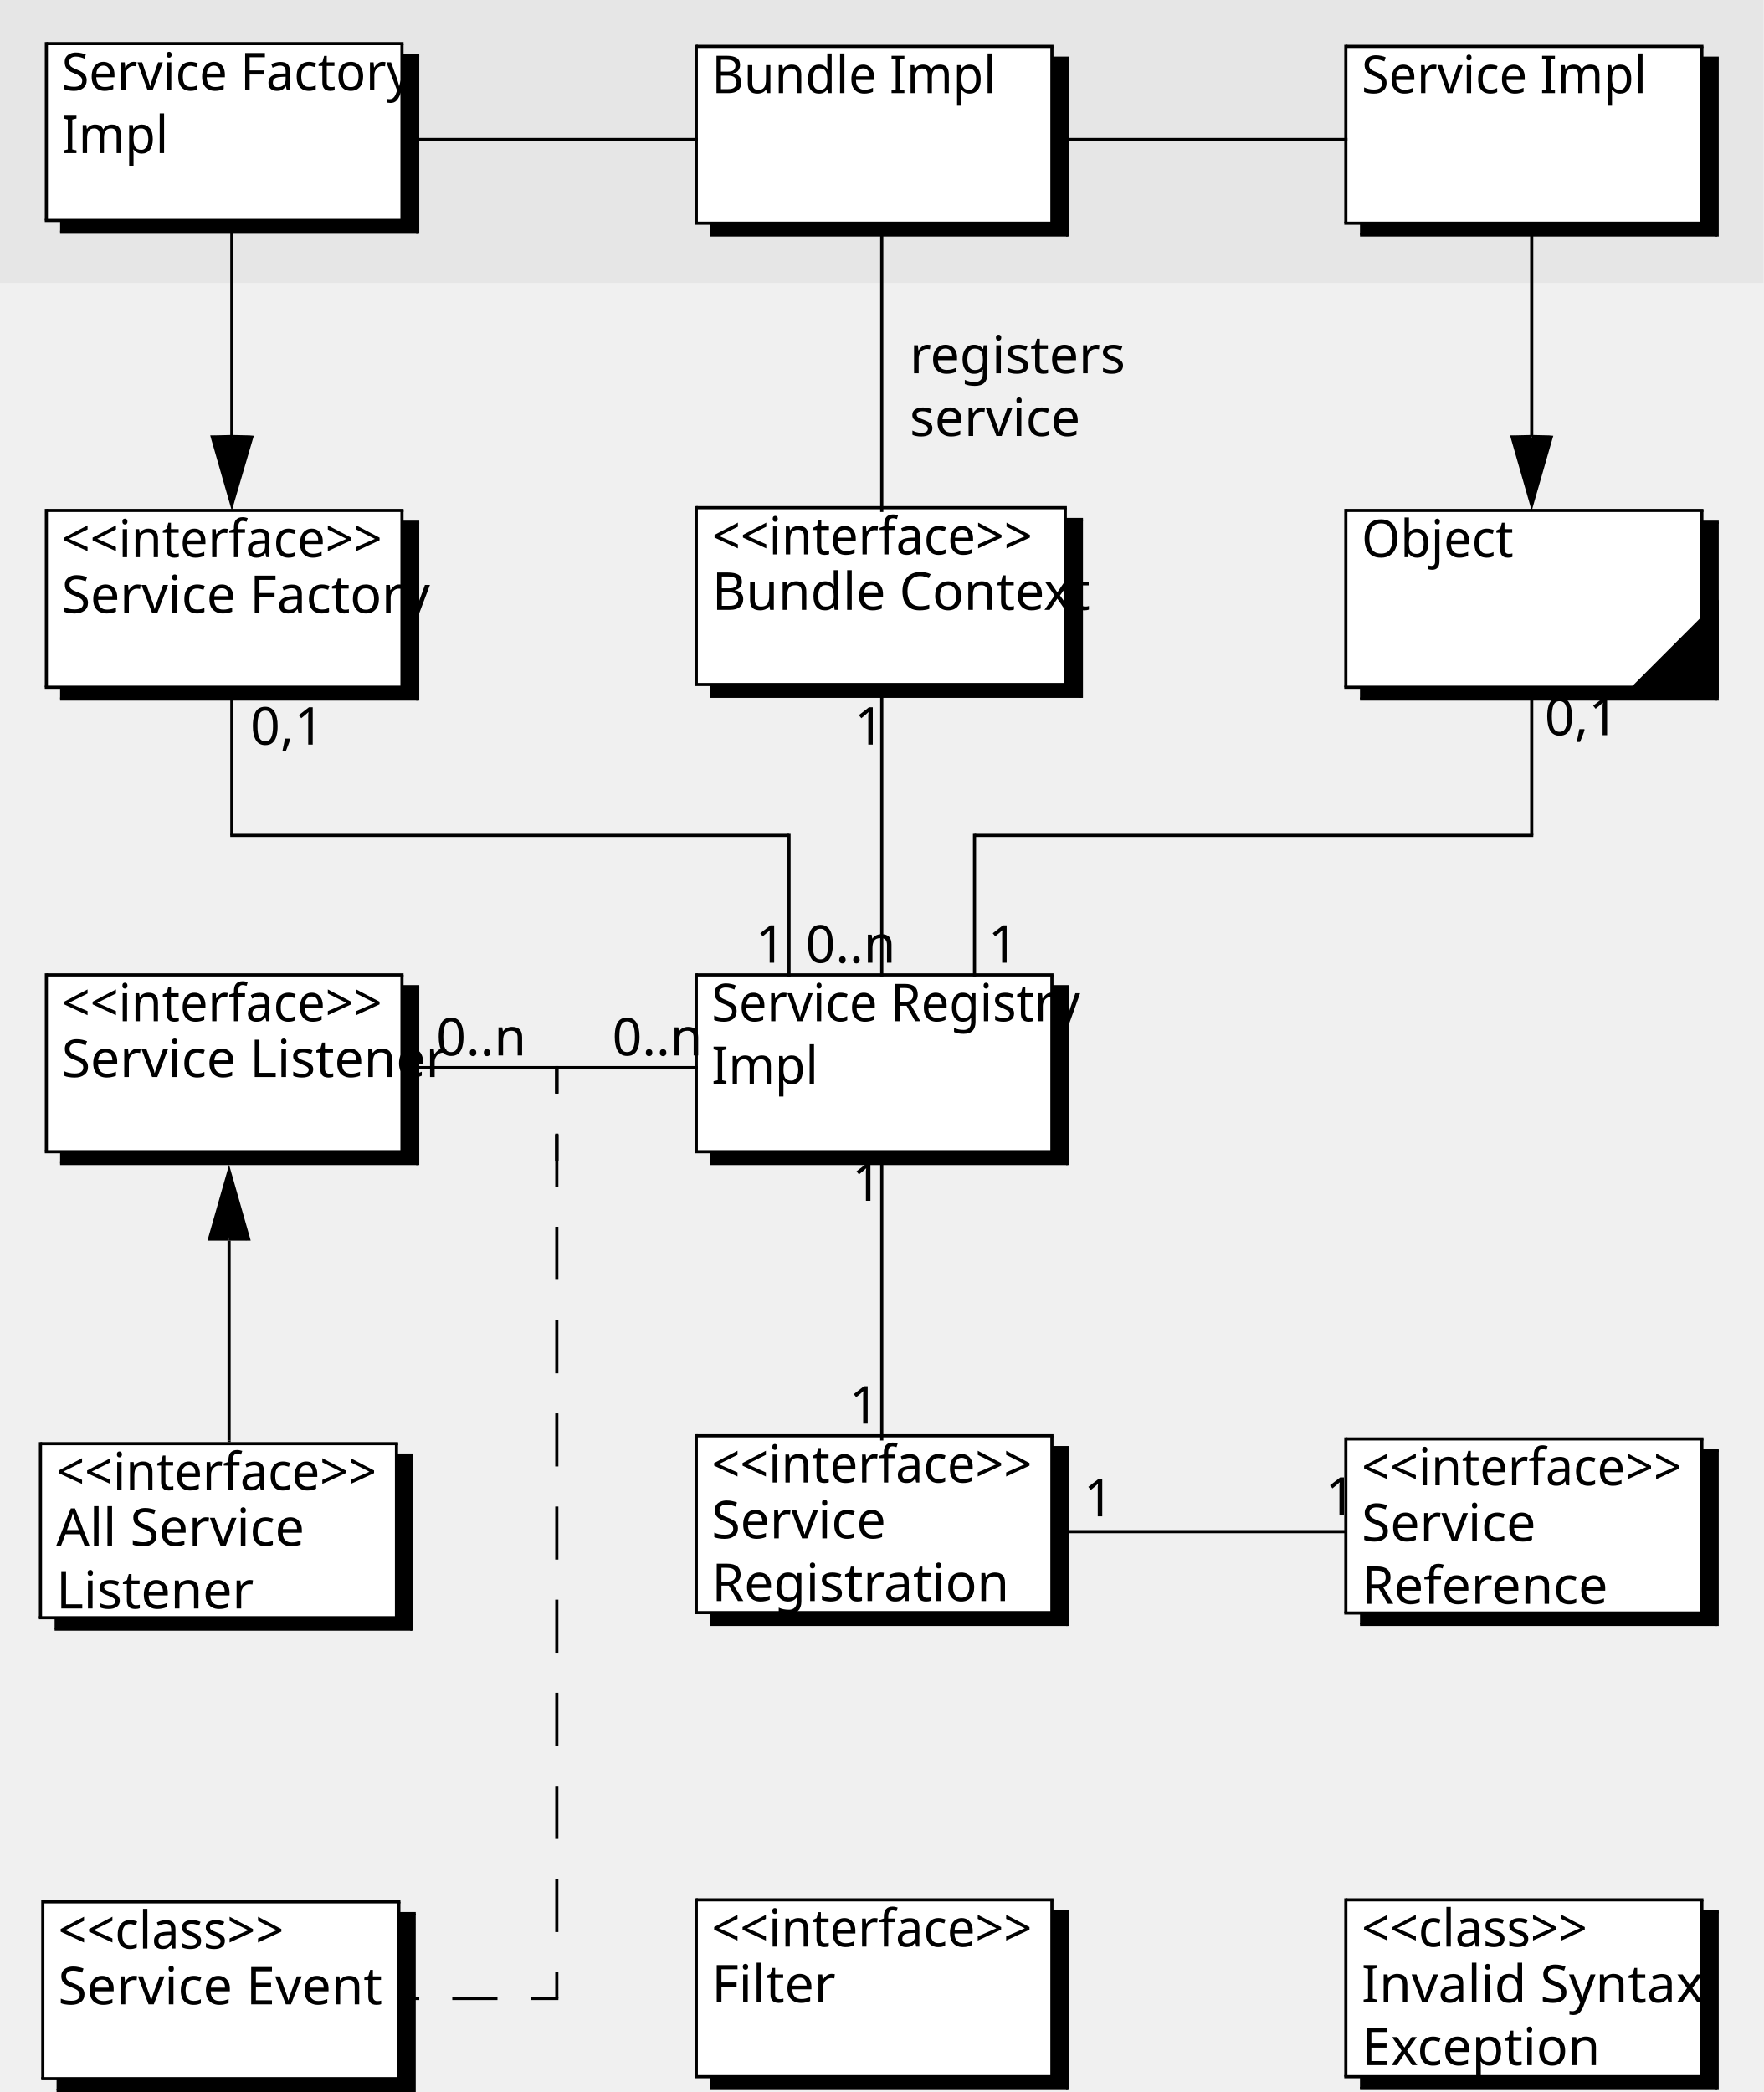
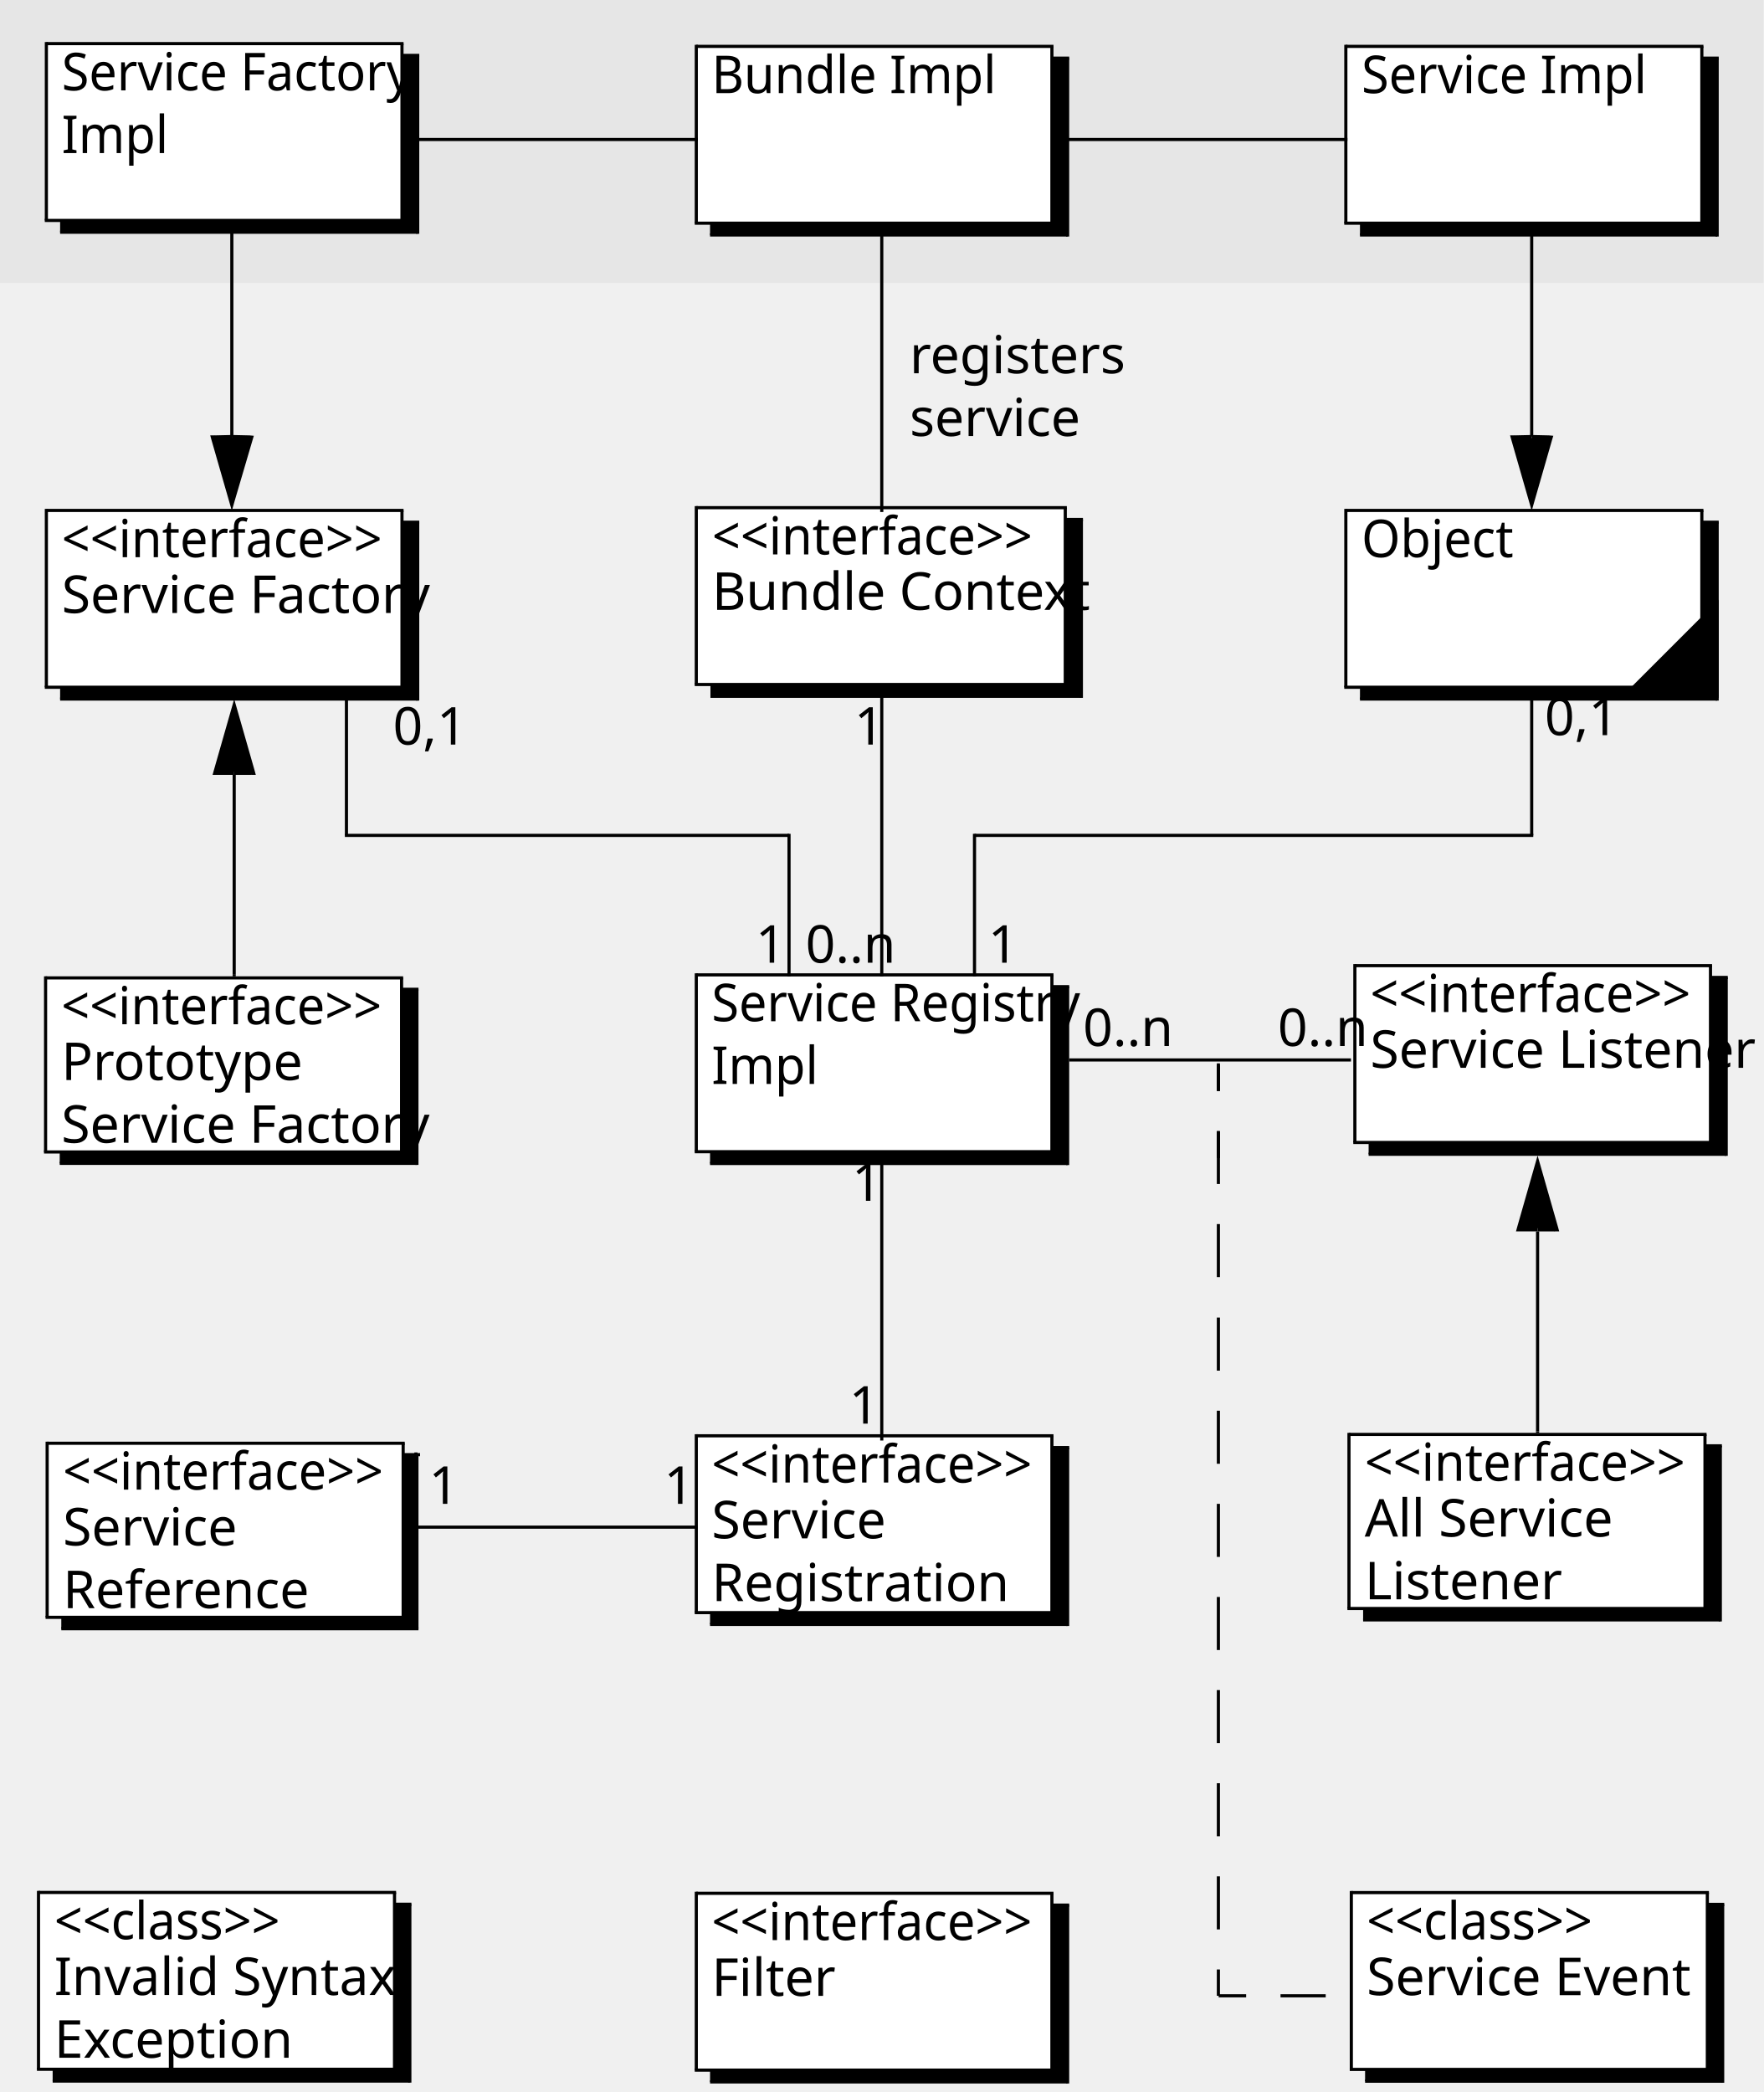
<svg xmlns="http://www.w3.org/2000/svg" version="1.1" id="Layer_1" x="0px" y="0px" width="269.279px" height="319.439px" viewBox="0 0 269.279 319.439" enable-background="new 0 0 269.279 319.439" xml:space="preserve">
  <rect x="0" y="0" fill="#E6E6E6" width="269.279" height="43.2" />
  <rect x="108.66" y="8.88" width="54.358" height="27" />
-   <rect x="108.66" y="8.64" width="54.6" height="0.479" />
+   <rect x="108.66" y="8.64" width="54.601" height="0.479" />
  <rect x="162.78" y="8.88" width="0.479" height="27.24" />
-   <rect x="108.42" y="35.64" width="54.6" height="0.479" />
-   <rect x="108.42" y="8.64" width="0.479" height="27.239" />
+   <rect x="108.42" y="35.64" width="54.601" height="0.479" />
+   <rect x="108.42" y="8.64" width="0.479" height="27.238" />
  <rect x="106.32" y="7.08" fill="#FFFFFF" width="54.301" height="27" />
  <rect x="106.32" y="6.84" width="54.54" height="0.48" />
  <rect x="160.38" y="7.08" width="0.479" height="27.24" />
  <rect x="106.08" y="33.84" width="54.54" height="0.48" />
  <rect x="106.08" y="6.84" width="0.479" height="27.24" />
-   <text transform="matrix(0.9504 0 0 1 108.6604 14.2195)" font-family="'ProductusOSGiBookc'" font-size="7.98">Bundle Impl</text>
+   <text transform="matrix(0.9504 0 0 1 108.6614 14.2195)" font-family="'ProductusOSGiBookc'" font-size="7.98">Bundle Impl</text>
  <rect x="207.9" y="8.88" width="54.301" height="27" />
  <rect x="207.9" y="8.64" width="54.54" height="0.479" />
  <rect x="261.96" y="8.88" width="0.479" height="27.24" />
  <rect x="207.66" y="35.64" width="54.54" height="0.479" />
-   <rect x="207.66" y="8.64" width="0.479" height="27.239" />
+   <rect x="207.66" y="8.64" width="0.479" height="27.238" />
  <rect x="205.5" y="7.08" fill="#FFFFFF" width="54.359" height="27" />
-   <rect x="205.5" y="6.84" width="54.6" height="0.48" />
+   <rect x="205.5" y="6.84" width="54.601" height="0.48" />
  <rect x="259.62" y="7.08" width="0.479" height="27.24" />
-   <rect x="205.26" y="33.84" width="54.601" height="0.48" />
+   <rect x="205.26" y="33.84" width="54.602" height="0.48" />
  <rect x="205.26" y="6.84" width="0.48" height="27.24" />
-   <text transform="matrix(0.9504 0 0 1 207.9006 14.2195)" font-family="'ProductusOSGiBookc'" font-size="7.98">Service Impl</text>
+   <text transform="matrix(0.9504 0 0 1 207.9011 14.2195)" font-family="'ProductusOSGiBookc'" font-size="7.98">Service Impl</text>
  <rect x="207.9" y="79.74" width="54.301" height="27" />
  <rect x="207.9" y="79.5" width="54.54" height="0.48" />
  <rect x="261.96" y="79.74" width="0.479" height="27.24" />
  <rect x="207.66" y="106.5" width="54.54" height="0.48" />
  <rect x="207.66" y="79.5" width="0.479" height="27.24" />
  <rect x="205.5" y="77.94" fill="#FFFFFF" width="54.359" height="27" />
-   <rect x="205.5" y="77.7" width="54.6" height="0.48" />
+   <rect x="205.5" y="77.7" width="54.601" height="0.48" />
  <rect x="259.62" y="77.94" width="0.479" height="27.24" />
-   <rect x="205.26" y="104.7" width="54.601" height="0.48" />
+   <rect x="205.26" y="104.7" width="54.602" height="0.48" />
  <rect x="205.26" y="77.7" width="0.48" height="27.24" />
-   <text transform="matrix(0.9504 0 0 1 207.9006 85.0798)" font-family="'ProductusOSGiBookc'" font-size="7.98">Object</text>
+   <text transform="matrix(0.9504 0 0 1 207.9011 85.0798)" font-family="'ProductusOSGiBookc'" font-size="7.98">Object</text>
  <polyline points="233.88,66.42 236.52,66.48 237.18,66.54 237,67.14 234.36,76.32 233.88,78 233.4,76.32 230.76,67.14 230.58,66.48   231.24,66.48 231.72,66.84 234.36,76.02 233.4,76.32 233.4,76.02 236.04,66.84 237,67.14 236.52,67.5 233.88,67.44 " />
  <polyline points="231.24,66.48 233.88,66.42 233.88,67.44 231.24,67.5 " />
  <polyline points="233.88,66.9 236.52,66.96 233.88,76.14 231.24,66.96 " />
-   <rect x="233.64" y="35.219" width="0.48" height="31.44" />
-   <rect x="108.72" y="79.32" width="56.4" height="27" />
+   <rect x="233.64" y="35.219" width="0.479" height="31.439" />
+   <rect x="108.72" y="79.32" width="56.399" height="27" />
  <rect x="108.72" y="79.08" width="56.641" height="0.479" />
  <rect x="164.88" y="79.32" width="0.479" height="27.24" />
  <rect x="108.48" y="106.08" width="56.641" height="0.479" />
  <rect x="108.48" y="79.08" width="0.479" height="27.24" />
  <rect x="106.32" y="77.52" fill="#FFFFFF" width="56.341" height="27" />
  <rect x="106.32" y="77.28" width="56.58" height="0.479" />
-   <rect x="162.42" y="77.52" width="0.479" height="27.239" />
+   <rect x="162.42" y="77.52" width="0.479" height="27.238" />
  <rect x="106.08" y="104.28" width="56.58" height="0.479" />
  <rect x="106.08" y="77.28" width="0.479" height="27.24" />
-   <text transform="matrix(0.9504 0 0 1 108.72 84.6599)" font-family="'ProductusOSGiBookc'" font-size="7.98">&lt;&lt;interface&gt;&gt;</text>
-   <text transform="matrix(1 0 0 1 108.72 93.1199)" font-family="'ProductusSemibold'" font-size="7.98">Bundle Context</text>
+   <text transform="matrix(0.9504 0 0 1 108.7209 84.6599)" font-family="'ProductusOSGiBookc'" font-size="7.98">&lt;&lt;interface&gt;&gt;</text>
+   <text transform="matrix(1 0 0 1 108.7205 93.1199)" font-family="'ProductusSemibold'" font-size="7.98">Bundle Context</text>
  <polyline points="262.2,92.16 248.04,106.32 262.2,106.32 " />
  <polyline points="262.38,92.34 248.22,106.5 248.04,106.56 247.44,106.56 262.02,91.98 " />
  <rect x="248.04" y="106.08" width="14.399" height="0.479" />
  <polyline points="261.96,106.32 261.96,92.16 262.02,91.98 262.44,91.56 262.44,106.32 " />
  <rect x="134.4" y="35.219" width="0.479" height="42.961" />
  <rect x="108.66" y="221.04" width="54.358" height="27" />
-   <rect x="108.66" y="220.8" width="54.6" height="0.48" />
+   <rect x="108.66" y="220.8" width="54.601" height="0.48" />
  <rect x="162.78" y="221.04" width="0.479" height="27.24" />
-   <rect x="108.42" y="247.8" width="54.6" height="0.48" />
+   <rect x="108.42" y="247.8" width="54.601" height="0.48" />
  <rect x="108.42" y="220.8" width="0.479" height="27.24" />
  <rect x="106.32" y="219.24" fill="#FFFFFF" width="54.301" height="27" />
  <rect x="106.32" y="219" width="54.54" height="0.48" />
  <rect x="160.38" y="219.24" width="0.479" height="27.24" />
  <rect x="106.08" y="246" width="54.54" height="0.48" />
  <rect x="106.08" y="219" width="0.479" height="27.24" />
-   <text transform="matrix(0.9504 0 0 1 108.6604 226.3796)" font-family="'ProductusOSGiBookc'" font-size="7.98">&lt;&lt;interface&gt;&gt;</text>
-   <text transform="matrix(1 0 0 1 108.6604 234.9001)" enable-background="new    ">
-     <tspan x="0" y="0" font-family="'ProductusSemibold'" font-size="7.98">Service</tspan>
-     <tspan x="0" y="9.576" font-family="'ProductusSemibold'" font-size="7.98">Registration</tspan>
-   </text>
-   <rect x="9.42" y="150.66" width="54.359" height="27" />
-   <rect x="9.42" y="150.42" width="54.6" height="0.48" />
-   <rect x="63.54" y="150.66" width="0.479" height="27.24" />
-   <rect x="9.18" y="177.42" width="54.6" height="0.48" />
-   <rect x="9.18" y="150.42" width="0.48" height="27.24" />
-   <rect x="7.08" y="148.86" fill="#FFFFFF" width="54.3" height="27" />
-   <rect x="7.08" y="148.62" width="54.54" height="0.48" />
-   <rect x="61.14" y="148.86" width="0.48" height="27.24" />
-   <rect x="6.84" y="175.62" width="54.54" height="0.48" />
-   <rect x="6.84" y="148.62" width="0.479" height="27.24" />
-   <text transform="matrix(0.9504 0 0 1 9.4202 155.9392)" font-family="'ProductusOSGiBookc'" font-size="7.98">&lt;&lt;interface&gt;&gt;</text>
-   <text transform="matrix(1 0 0 1 9.4202 164.4597)" font-family="'ProductusSemibold'" font-size="7.98">Service Listener</text>
-   <rect x="8.88" y="292.2" width="54.36" height="27" />
-   <rect x="8.88" y="291.96" width="54.6" height="0.479" />
-   <rect x="63" y="292.2" width="0.479" height="27.239" />
-   <rect x="8.64" y="318.96" width="54.601" height="0.479" />
-   <rect x="8.64" y="291.96" width="0.48" height="27.24" />
-   <rect x="6.54" y="290.399" fill="#FFFFFF" width="54.359" height="27" />
-   <rect x="6.54" y="290.16" width="54.6" height="0.479" />
-   <rect x="60.66" y="290.399" width="0.479" height="27.24" />
-   <rect x="6.3" y="317.16" width="54.6" height="0.479" />
-   <rect x="6.3" y="290.16" width="0.479" height="27.239" />
-   <text transform="matrix(0.9504 0 0 1 8.8801 297.5398)" font-family="'ProductusOSGiBookc'" font-size="7.98">&lt;&lt;class&gt;&gt;</text>
-   <text transform="matrix(1 0 0 1 8.8801 306.0593)" font-family="'ProductusSemibold'" font-size="7.98">Service Event</text>
-   <rect x="207.9" y="291.899" width="54.301" height="27" />
-   <rect x="207.9" y="291.66" width="54.54" height="0.479" />
-   <rect x="261.96" y="291.899" width="0.479" height="27.24" />
-   <rect x="207.66" y="318.66" width="54.54" height="0.479" />
-   <rect x="207.66" y="291.66" width="0.479" height="27.239" />
-   <rect x="205.5" y="290.1" fill="#FFFFFF" width="54.359" height="27" />
-   <rect x="205.5" y="289.859" width="54.6" height="0.479" />
-   <rect x="259.62" y="290.1" width="0.479" height="27.239" />
-   <rect x="205.26" y="316.859" width="54.601" height="0.479" />
-   <rect x="205.26" y="289.859" width="0.48" height="27.24" />
-   <text transform="matrix(0.9504 0 0 1 207.9006 297.24)" font-family="'ProductusOSGiBookc'" font-size="7.98">&lt;&lt;class&gt;&gt;</text>
-   <text transform="matrix(1 0 0 1 207.9006 305.7595)" enable-background="new    ">
-     <tspan x="0" y="0" font-family="'ProductusSemibold'" font-size="7.98">Invalid Syntax</tspan>
-     <tspan x="0" y="9.576" font-family="'ProductusSemibold'" font-size="7.98">Exception</tspan>
-   </text>
+   <text transform="matrix(0.9504 0 0 1 108.6614 226.3796)" font-family="'ProductusOSGiBookc'" font-size="7.98">&lt;&lt;interface&gt;&gt;</text>
+   <text transform="matrix(1 0 0 1 108.6609 234.9001)" font-family="'ProductusSemibold'" font-size="7.98">Service</text>
+   <text transform="matrix(1 0 0 1 108.6609 244.4763)" font-family="'ProductusSemibold'" font-size="7.98">Registration</text>
+   <rect x="209.219" y="149.25" width="54.359" height="27" />
+   <rect x="209.219" y="149.01" width="54.601" height="0.48" />
+   <rect x="263.34" y="149.25" width="0.479" height="27.24" />
+   <rect x="208.98" y="176.01" width="54.6" height="0.48" />
+   <rect x="208.98" y="149.01" width="0.479" height="27.24" />
+   <rect x="206.88" y="147.45" fill="#FFFFFF" width="54.3" height="27" />
+   <rect x="206.88" y="147.21" width="54.54" height="0.48" />
+   <rect x="260.94" y="147.45" width="0.479" height="27.24" />
+   <rect x="206.639" y="174.21" width="54.54" height="0.48" />
+   <rect x="206.639" y="147.21" width="0.479" height="27.24" />
+   <text transform="matrix(0.9504 0 0 1 209.2214 154.5291)" font-family="'ProductusOSGiBookc'" font-size="7.98">&lt;&lt;interface&gt;&gt;</text>
+   <text transform="matrix(1 0 0 1 209.2205 163.0496)" font-family="'ProductusSemibold'" font-size="7.98">Service Listener</text>
+   <rect x="208.679" y="290.79" width="54.36" height="27" />
+   <rect x="208.679" y="290.55" width="54.601" height="0.479" />
+   <rect x="262.8" y="290.79" width="0.479" height="27.239" />
+   <rect x="208.44" y="317.55" width="54.601" height="0.479" />
+   <rect x="208.44" y="290.55" width="0.479" height="27.24" />
+   <rect x="206.34" y="288.989" fill="#FFFFFF" width="54.359" height="27" />
+   <rect x="206.34" y="288.75" width="54.601" height="0.479" />
+   <rect x="260.46" y="288.989" width="0.479" height="27.24" />
+   <rect x="206.099" y="315.75" width="54.601" height="0.479" />
+   <rect x="206.099" y="288.75" width="0.479" height="27.239" />
+   <text transform="matrix(0.9504 0 0 1 208.6804 296.1296)" font-family="'ProductusOSGiBookc'" font-size="7.98">&lt;&lt;class&gt;&gt;</text>
+   <text transform="matrix(1 0 0 1 208.6804 304.6492)" font-family="'ProductusSemibold'" font-size="7.98">Service Event</text>
+   <rect x="8.28" y="290.769" width="54.301" height="27" />
+   <rect x="8.28" y="290.53" width="54.54" height="0.479" />
+   <rect x="62.34" y="290.769" width="0.479" height="27.24" />
+   <rect x="8.04" y="317.53" width="54.54" height="0.479" />
+   <rect x="8.04" y="290.53" width="0.479" height="27.239" />
+   <rect x="5.88" y="288.97" fill="#FFFFFF" width="54.359" height="27" />
+   <rect x="5.88" y="288.729" width="54.601" height="0.479" />
+   <rect x="60" y="288.97" width="0.479" height="27.238" />
+   <rect x="5.639" y="315.729" width="54.602" height="0.479" />
+   <rect x="5.639" y="288.729" width="0.48" height="27.24" />
+   <text transform="matrix(0.9504 0 0 1 8.281 296.1101)" font-family="'ProductusOSGiBookc'" font-size="7.98">&lt;&lt;class&gt;&gt;</text>
+   <text transform="matrix(1 0 0 1 8.2805 304.6296)" font-family="'ProductusSemibold'" font-size="7.98">Invalid Syntax</text>
+   <text transform="matrix(1 0 0 1 8.2805 314.2058)" font-family="'ProductusSemibold'" font-size="7.98">Exception</text>
  <rect x="108.66" y="150.66" width="54.358" height="27" />
-   <rect x="108.66" y="150.42" width="54.6" height="0.48" />
+   <rect x="108.66" y="150.42" width="54.601" height="0.48" />
  <rect x="162.78" y="150.66" width="0.479" height="27.24" />
-   <rect x="108.42" y="177.42" width="54.6" height="0.48" />
+   <rect x="108.42" y="177.42" width="54.601" height="0.48" />
  <rect x="108.42" y="150.42" width="0.479" height="27.24" />
  <rect x="106.32" y="148.86" fill="#FFFFFF" width="54.301" height="27" />
  <rect x="106.32" y="148.62" width="54.54" height="0.48" />
  <rect x="160.38" y="148.86" width="0.479" height="27.24" />
  <rect x="106.08" y="175.62" width="54.54" height="0.48" />
  <rect x="106.08" y="148.62" width="0.479" height="27.24" />
-   <text transform="matrix(0.9504 0 0 1 108.6604 155.9392)" enable-background="new    ">
-     <tspan x="0" y="0" font-family="'ProductusOSGiBookc'" font-size="7.98">Service Registry</tspan>
-     <tspan x="0" y="9.576" font-family="'ProductusOSGiBookc'" font-size="7.98">Impl</tspan>
-   </text>
+   <text transform="matrix(0.9504 0 0 1 108.6614 155.9392)" font-family="'ProductusOSGiBookc'" font-size="7.98">Service Registry</text>
+   <text transform="matrix(0.9504 0 0 1 108.6614 165.5154)" font-family="'ProductusOSGiBookc'" font-size="7.98">Impl</text>
  <rect x="134.4" y="176.94" width="0.479" height="43.02" />
-   <rect x="63.54" y="162.78" width="43.02" height="0.479" />
-   <rect x="60.9" y="304.92" width="3.12" height="0.479" />
-   <rect x="69.06" y="304.92" width="6.9" height="0.479" />
-   <rect x="81.06" y="304.92" width="4.2" height="0.479" />
-   <rect x="84.78" y="301.14" width="0.48" height="4.021" />
-   <rect x="84.78" y="286.92" width="0.48" height="8.101" />
-   <rect x="84.78" y="272.7" width="0.48" height="8.1" />
-   <rect x="84.78" y="258.48" width="0.48" height="8.1" />
-   <rect x="84.78" y="244.26" width="0.48" height="8.101" />
-   <rect x="84.78" y="230.04" width="0.48" height="8.101" />
-   <rect x="84.78" y="215.82" width="0.48" height="8.1" />
-   <rect x="84.78" y="201.6" width="0.48" height="8.1" />
-   <rect x="84.78" y="187.32" width="0.48" height="8.1" />
-   <rect x="84.78" y="173.1" width="0.48" height="8.1" />
-   <rect x="84.78" y="166.74" width="0.48" height="0.24" />
-   <polyline points="84.78,166.74 85.26,166.74 85.26,163.02 84.78,163.02 85.26,163.02 84.78,163.02 " />
-   <rect x="84.78" y="163.02" width="0.48" height="3.96" />
-   <rect x="84.78" y="173.219" width="0.48" height="0.24" />
-   <polyline points="85.26,173.46 84.78,173.46 84.78,177.24 85.26,177.24 84.78,177.24 85.26,177.24 " />
-   <rect x="84.78" y="173.219" width="0.48" height="4.021" />
-   <rect x="84.78" y="162.78" width="0.48" height="4.2" />
+   <rect x="163.26" y="161.61" width="43.021" height="0.479" />
+   <rect x="195.527" y="304.51" width="6.899" height="0.479" />
+   <rect x="186.08" y="304.51" width="4.199" height="0.479" />
+   <rect x="185.8" y="300.73" width="0.479" height="4.021" />
+   <rect x="185.8" y="286.51" width="0.479" height="8.102" />
+   <rect x="185.8" y="272.29" width="0.479" height="8.1" />
+   <rect x="185.8" y="258.07" width="0.479" height="8.1" />
+   <rect x="185.8" y="243.85" width="0.479" height="8.101" />
+   <rect x="185.8" y="229.63" width="0.479" height="8.102" />
+   <rect x="185.8" y="215.41" width="0.479" height="8.1" />
+   <rect x="185.8" y="201.19" width="0.479" height="8.1" />
+   <rect x="185.8" y="186.91" width="0.479" height="8.1" />
+   <rect x="185.8" y="172.69" width="0.479" height="8.1" />
+   <rect x="185.8" y="166.33" width="0.479" height="0.24" />
+   <polyline points="185.8,166.33 186.279,166.33 186.279,162.61 185.8,162.61 186.279,162.61 185.8,162.61 " />
+   <rect x="185.8" y="162.61" width="0.479" height="3.96" />
+   <rect x="185.8" y="172.809" width="0.479" height="0.239" />
+   <polyline points="186.279,173.05 185.8,173.05 185.8,176.83 186.279,176.83 185.8,176.83 186.279,176.83 " />
+   <rect x="185.8" y="172.809" width="0.479" height="4.021" />
+   <rect x="185.8" y="162.37" width="0.479" height="4.2" />
  <rect x="134.4" y="106.08" width="0.479" height="43.021" />
-   <rect x="162.78" y="233.64" width="42.961" height="0.479" />
-   <rect x="207.9" y="221.46" width="54.301" height="26.58" />
-   <rect x="207.9" y="221.219" width="54.54" height="0.48" />
-   <rect x="261.96" y="221.46" width="0.479" height="26.82" />
-   <rect x="207.66" y="247.8" width="54.54" height="0.48" />
-   <rect x="207.66" y="221.219" width="0.479" height="26.82" />
-   <rect x="205.5" y="219.719" fill="#FFFFFF" width="54.359" height="26.58" />
-   <rect x="205.5" y="219.48" width="54.6" height="0.479" />
-   <rect x="259.62" y="219.719" width="0.479" height="26.82" />
-   <rect x="205.26" y="246.06" width="54.601" height="0.479" />
-   <rect x="205.26" y="219.48" width="0.48" height="26.819" />
-   <text transform="matrix(0.9504 0 0 1 207.9006 226.7996)" font-family="'ProductusOSGiBookc'" font-size="7.98">&lt;&lt;interface&gt;&gt;</text>
-   <text transform="matrix(1 0 0 1 207.9006 235.3201)" enable-background="new    ">
-     <tspan x="0" y="0" font-family="'ProductusSemibold'" font-size="7.98">Service</tspan>
-     <tspan x="0" y="9.576" font-family="'ProductusSemibold'" font-size="7.98">Reference</tspan>
-   </text>
+   <rect x="63.51" y="232.95" width="42.961" height="0.479" />
+   <rect x="9.6" y="222.119" width="54.301" height="26.58" />
+   <rect x="9.6" y="221.879" width="54.54" height="0.479" />
+   <rect x="63.27" y="221.779" width="0.479" height="26.82" />
+   <rect x="9.36" y="248.459" width="54.54" height="0.48" />
+   <rect x="9.36" y="221.879" width="0.479" height="26.819" />
+   <rect x="7.2" y="220.379" fill="#FFFFFF" width="54.359" height="26.579" />
+   <rect x="7.2" y="220.139" width="54.601" height="0.479" />
+   <rect x="61.32" y="220.379" width="0.479" height="26.819" />
+   <rect x="6.96" y="246.719" width="54.602" height="0.479" />
+   <rect x="6.96" y="220.139" width="0.48" height="26.818" />
+   <text transform="matrix(0.9504 0 0 1 9.6013 227.4587)" font-family="'ProductusOSGiBookc'" font-size="7.98">&lt;&lt;interface&gt;&gt;</text>
+   <text transform="matrix(1 0 0 1 9.6008 235.9792)" font-family="'ProductusSemibold'" font-size="7.98">Service</text>
+   <text transform="matrix(1 0 0 1 9.6008 245.5554)" font-family="'ProductusSemibold'" font-size="7.98">Reference</text>
  <rect x="9.42" y="79.74" width="54.359" height="27" />
-   <rect x="9.42" y="79.5" width="54.6" height="0.48" />
+   <rect x="9.42" y="79.5" width="54.601" height="0.48" />
  <rect x="63.54" y="79.74" width="0.479" height="27.24" />
  <rect x="9.18" y="106.5" width="54.6" height="0.48" />
-   <rect x="9.18" y="79.5" width="0.48" height="27.24" />
+   <rect x="9.18" y="79.5" width="0.479" height="27.24" />
  <rect x="7.08" y="77.94" fill="#FFFFFF" width="54.3" height="27" />
  <rect x="7.08" y="77.7" width="54.54" height="0.48" />
-   <rect x="61.14" y="77.94" width="0.48" height="27.24" />
+   <rect x="61.14" y="77.94" width="0.479" height="27.24" />
  <rect x="6.84" y="104.7" width="54.54" height="0.48" />
  <rect x="6.84" y="77.7" width="0.479" height="27.24" />
-   <text transform="matrix(0.9504 0 0 1 9.4202 85.0798)" font-family="'ProductusOSGiBookc'" font-size="7.98">&lt;&lt;interface&gt;&gt;</text>
-   <text transform="matrix(1 0 0 1 9.4202 93.5994)" font-family="'ProductusSemibold'" font-size="7.98">Service Factory</text>
+   <text transform="matrix(0.9504 0 0 1 9.4211 85.0798)" font-family="'ProductusOSGiBookc'" font-size="7.98">&lt;&lt;interface&gt;&gt;</text>
+   <text transform="matrix(1 0 0 1 9.4207 93.5994)" font-family="'ProductusSemibold'" font-size="7.98">Service Factory</text>
  <rect x="9.42" y="8.46" width="54.359" height="27" />
-   <rect x="9.42" y="8.219" width="54.6" height="0.48" />
+   <rect x="9.42" y="8.219" width="54.601" height="0.479" />
  <rect x="63.54" y="8.46" width="0.479" height="27.24" />
-   <rect x="9.18" y="35.219" width="54.6" height="0.48" />
-   <rect x="9.18" y="8.219" width="0.48" height="27.24" />
+   <rect x="9.18" y="35.219" width="54.6" height="0.479" />
+   <rect x="9.18" y="8.219" width="0.479" height="27.239" />
  <rect x="7.08" y="6.66" fill="#FFFFFF" width="54.3" height="27" />
  <rect x="7.08" y="6.42" width="54.54" height="0.48" />
-   <rect x="61.14" y="6.66" width="0.48" height="27.24" />
+   <rect x="61.14" y="6.66" width="0.479" height="27.24" />
  <rect x="6.84" y="33.42" width="54.54" height="0.48" />
  <rect x="6.84" y="6.42" width="0.479" height="27.24" />
-   <text transform="matrix(0.9504 0 0 1 9.4202 13.7996)" enable-background="new    ">
-     <tspan x="0" y="0" font-family="'ProductusOSGiBookc'" font-size="7.98">Service Factory</tspan>
-     <tspan x="0" y="9.576" font-family="'ProductusOSGiBookc'" font-size="7.98">Impl</tspan>
-   </text>
+   <text transform="matrix(0.9504 0 0 1 9.4211 13.7996)" font-family="'ProductusOSGiBookc'" font-size="7.98">Service Factory</text>
+   <text transform="matrix(0.9504 0 0 1 9.4211 23.3757)" font-family="'ProductusOSGiBookc'" font-size="7.98">Impl</text>
  <polyline points="35.4,66.42 38.1,66.48 38.76,66.54 38.58,67.14 35.88,76.32 35.4,78 34.92,76.32 32.28,67.14 32.1,66.48   32.76,66.48 33.24,66.84 35.88,76.02 34.92,76.32 34.92,76.02 37.62,66.84 38.58,67.14 38.1,67.5 35.4,67.44 " />
  <polyline points="32.76,66.48 35.4,66.42 35.4,67.44 32.76,67.5 " />
  <polyline points="35.4,66.9 38.1,66.96 35.4,76.14 32.76,66.96 " />
-   <rect x="35.16" y="35.219" width="0.479" height="31.44" />
-   <rect x="108.66" y="291.899" width="54.358" height="27" />
-   <rect x="108.66" y="291.66" width="54.6" height="0.479" />
-   <rect x="162.78" y="291.899" width="0.479" height="27.24" />
-   <rect x="108.42" y="318.66" width="54.6" height="0.479" />
-   <rect x="108.42" y="291.66" width="0.479" height="27.239" />
-   <rect x="106.32" y="290.1" fill="#FFFFFF" width="54.301" height="27" />
-   <rect x="106.32" y="289.859" width="54.54" height="0.479" />
-   <rect x="160.38" y="290.1" width="0.479" height="27.239" />
-   <rect x="106.08" y="316.859" width="54.54" height="0.479" />
-   <rect x="106.08" y="289.859" width="0.479" height="27.24" />
-   <text transform="matrix(0.9504 0 0 1 108.6604 297.24)" font-family="'ProductusOSGiBookc'" font-size="7.98">&lt;&lt;interface&gt;&gt;</text>
-   <text transform="matrix(1 0 0 1 108.6604 305.7595)" font-family="'ProductusSemibold'" font-size="7.98">Filter</text>
+   <rect x="35.16" y="35.219" width="0.479" height="31.439" />
+   <rect x="108.66" y="290.899" width="54.358" height="27" />
+   <rect x="108.66" y="290.66" width="54.601" height="0.479" />
+   <rect x="162.78" y="290.899" width="0.479" height="27.24" />
+   <rect x="108.42" y="317.66" width="54.601" height="0.479" />
+   <rect x="108.42" y="290.66" width="0.479" height="27.239" />
+   <rect x="106.32" y="289.1" fill="#FFFFFF" width="54.301" height="27" />
+   <rect x="106.32" y="288.859" width="54.54" height="0.479" />
+   <rect x="160.38" y="289.1" width="0.479" height="27.238" />
+   <rect x="106.08" y="315.859" width="54.54" height="0.479" />
+   <rect x="106.08" y="288.859" width="0.479" height="27.24" />
+   <text transform="matrix(0.9504 0 0 1 108.6614 296.24)" font-family="'ProductusOSGiBookc'" font-size="7.98">&lt;&lt;interface&gt;&gt;</text>
+   <text transform="matrix(1 0 0 1 108.6609 304.7595)" font-family="'ProductusSemibold'" font-size="7.98">Filter</text>
  <rect x="120.24" y="127.32" width="0.479" height="21.78" />
-   <rect x="35.16" y="127.32" width="85.319" height="0.479" />
-   <rect x="35.16" y="106.08" width="0.479" height="21.48" />
-   <rect x="148.56" y="127.32" width="0.48" height="21.78" />
+   <rect x="52.66" y="127.32" width="67.819" height="0.479" />
+   <rect x="52.66" y="106.08" width="0.479" height="21.48" />
+   <rect x="148.56" y="127.32" width="0.479" height="21.78" />
  <rect x="148.8" y="127.32" width="85.32" height="0.479" />
-   <rect x="233.64" y="106.08" width="0.48" height="21.48" />
+   <rect x="233.64" y="106.08" width="0.479" height="21.48" />
  <rect x="162.78" y="21.06" width="42.961" height="0.479" />
-   <rect x="63.54" y="21.06" width="43.02" height="0.479" />
-   <text transform="matrix(1 0 0 1 138.9006 56.9998)" enable-background="new    ">
-     <tspan x="0" y="0" font-family="'ProductusBook'" font-size="7.98">registers</tspan>
-     <tspan x="0" y="9.576" font-family="'ProductusBook'" font-size="7.98">service</tspan>
-   </text>
-   <text transform="matrix(1 0 0 1 38.2205 113.699)" font-family="'ProductusBook'" font-size="7.98">0,1</text>
-   <text transform="matrix(1 0 0 1 115.3811 146.9988)" font-family="'ProductusBook'" font-size="7.98">1</text>
-   <text transform="matrix(1 0 0 1 235.8606 112.2595)" font-family="'ProductusBook'" font-size="7.98">0,1</text>
-   <text transform="matrix(1 0 0 1 130.4397 113.699)" font-family="'ProductusBook'" font-size="7.98">1</text>
-   <text transform="matrix(1 0 0 1 93.4797 161.1599)" font-family="'ProductusBook'" font-size="7.98">0..n</text>
-   <text transform="matrix(1 0 0 1 66.5999 161.1599)" font-family="'ProductusBook'" font-size="7.98">0..n</text>
+   <rect x="63.54" y="21.06" width="43.021" height="0.479" />
+   <text transform="matrix(1 0 0 1 138.9011 56.9998)" font-family="'ProductusBook'" font-size="7.98">registers</text>
+   <text transform="matrix(1 0 0 1 138.9011 66.5759)" font-family="'ProductusBook'" font-size="7.98">service</text>
+   <text transform="matrix(1 0 0 1 59.9998 113.699)" font-family="'ProductusBook'" font-size="7.98">0,1</text>
+   <text transform="matrix(1 0 0 1 115.3816 146.9988)" font-family="'ProductusBook'" font-size="7.98">1</text>
+   <text transform="matrix(1 0 0 1 235.8611 112.2595)" font-family="'ProductusBook'" font-size="7.98">0,1</text>
+   <text transform="matrix(1 0 0 1 130.4402 113.699)" font-family="'ProductusBook'" font-size="7.98">1</text>
+   <text transform="matrix(1 0 0 1 165.3621 159.7195)" font-family="'ProductusBook'" font-size="7.98">0..n</text>
+   <text transform="matrix(1 0 0 1 195.1033 159.7195)" font-family="'ProductusBook'" font-size="7.98">0..n</text>
  <text transform="matrix(1 0 0 1 130.0803 183.3591)" font-family="'ProductusBook'" font-size="7.98">1</text>
-   <text transform="matrix(1 0 0 1 129.6604 217.3806)" font-family="'ProductusBook'" font-size="7.98">1</text>
-   <text transform="matrix(1 0 0 1 165.4797 231.5398)" font-family="'ProductusBook'" font-size="7.98">1</text>
-   <text transform="matrix(1 0 0 1 202.3801 231.2996)" font-family="'ProductusBook'" font-size="7.98">1</text>
-   <rect x="8.58" y="222.18" width="54.3" height="26.579" />
-   <rect x="8.58" y="221.94" width="54.54" height="0.479" />
-   <rect x="62.64" y="222.18" width="0.48" height="26.819" />
-   <rect x="8.34" y="248.52" width="54.54" height="0.479" />
-   <rect x="8.34" y="221.94" width="0.479" height="26.819" />
-   <rect x="6.18" y="220.44" fill="#FFFFFF" width="54.36" height="26.58" />
-   <rect x="6.18" y="220.2" width="54.6" height="0.48" />
-   <rect x="60.3" y="220.44" width="0.479" height="26.819" />
-   <rect x="5.94" y="246.78" width="54.601" height="0.479" />
-   <rect x="5.94" y="220.2" width="0.48" height="26.82" />
-   <text transform="matrix(0.9504 0 0 1 8.5803 227.5193)" font-family="'ProductusOSGiBookc'" font-size="7.98">&lt;&lt;interface&gt;&gt;</text>
-   <text transform="matrix(1 0 0 1 8.5803 236.0398)" enable-background="new    ">
-     <tspan x="0" y="0" font-family="'ProductusSemibold'" font-size="7.98">All Service</tspan>
-     <tspan x="0" y="9.576" font-family="'ProductusSemibold'" font-size="7.98">Listener</tspan>
-   </text>
-   <polyline points="34.98,189.44 31.68,189.44 31.86,188.78 34.98,177.86 38.1,188.78 38.28,189.44 37.62,189.44 37.14,189.08   34.5,179.84 35.46,179.54 35.46,179.84 32.82,189.08 31.86,188.78 32.34,188.42 34.98,188.42 " />
-   <rect x="34.98" y="188.42" width="2.641" height="1.021" />
-   <polyline points="34.98,188.96 32.34,188.96 34.98,179.719 37.62,188.96 " />
-   <rect x="34.74" y="219.96" width="0.479" height="0.24" />
-   <rect x="34.74" y="189.44" width="0.479" height="30.52" />
-   <text transform="matrix(1 0 0 1 150.8811 146.9988)" font-family="'ProductusBook'" font-size="7.98">1</text>
+   <text transform="matrix(1 0 0 1 129.6609 217.3806)" font-family="'ProductusBook'" font-size="7.98">1</text>
+   <text transform="matrix(1 0 0 1 65.4792 229.6296)" font-family="'ProductusBook'" font-size="7.98">1</text>
+   <text transform="matrix(1 0 0 1 101.3801 229.6296)" font-family="'ProductusBook'" font-size="7.98">1</text>
+   <rect x="208.38" y="220.77" width="54.3" height="26.578" />
+   <rect x="208.38" y="220.53" width="54.54" height="0.479" />
+   <rect x="262.44" y="220.77" width="0.479" height="26.818" />
+   <rect x="208.139" y="247.11" width="54.54" height="0.479" />
+   <rect x="208.139" y="220.53" width="0.479" height="26.818" />
+   <rect x="205.98" y="219.03" fill="#FFFFFF" width="54.359" height="26.58" />
+   <rect x="205.98" y="218.79" width="54.6" height="0.48" />
+   <rect x="260.099" y="219.03" width="0.479" height="26.818" />
+   <rect x="205.74" y="245.37" width="54.601" height="0.479" />
+   <rect x="205.74" y="218.79" width="0.479" height="26.82" />
+   <text transform="matrix(0.9504 0 0 1 208.3806 226.1091)" font-family="'ProductusOSGiBookc'" font-size="7.98">&lt;&lt;interface&gt;&gt;</text>
+   <text transform="matrix(1 0 0 1 208.3796 234.6296)" font-family="'ProductusSemibold'" font-size="7.98">All Service</text>
+   <text transform="matrix(1 0 0 1 208.3796 244.2058)" font-family="'ProductusSemibold'" font-size="7.98">Listener</text>
+   <polyline points="234.78,188.03 231.48,188.03 231.66,187.37 234.78,176.45 237.9,187.37 238.08,188.03 237.42,188.03   236.94,187.67 234.3,178.429 235.26,178.13 235.26,178.429 232.62,187.67 231.66,187.37 232.139,187.01 234.78,187.01 " />
+   <rect x="234.78" y="187.01" width="2.641" height="1.021" />
+   <polyline points="234.78,187.55 232.139,187.55 234.78,178.309 237.42,187.55 " />
+   <rect x="234.54" y="218.55" width="0.479" height="0.24" />
+   <rect x="234.54" y="188.03" width="0.479" height="30.52" />
+   <text transform="matrix(1 0 0 1 150.8816 146.9988)" font-family="'ProductusBook'" font-size="7.98">1</text>
  <text transform="matrix(1 0 0 1 123.0002 146.9988)" font-family="'ProductusBook'" font-size="7.98">0..n</text>
+   <rect x="9.36" y="151.06" width="54.3" height="26.578" />
+   <rect x="9.36" y="150.82" width="54.54" height="0.479" />
+   <rect x="63.42" y="151.06" width="0.479" height="26.818" />
+   <rect x="9.119" y="177.4" width="54.54" height="0.479" />
+   <rect x="9.119" y="150.82" width="0.479" height="26.818" />
+   <rect x="6.96" y="149.32" fill="#FFFFFF" width="54.359" height="26.58" />
+   <rect x="6.96" y="149.08" width="54.6" height="0.48" />
+   <rect x="61.079" y="149.32" width="0.479" height="26.818" />
+   <rect x="6.72" y="175.66" width="54.601" height="0.479" />
+   <rect x="6.72" y="149.08" width="0.479" height="26.82" />
+   <text transform="matrix(0.9504 0 0 1 9.3606 156.3992)" font-family="'ProductusOSGiBookc'" font-size="7.98">&lt;&lt;interface&gt;&gt;</text>
+   <text transform="matrix(1 0 0 1 9.3601 164.9197)" font-family="'ProductusSemibold'" font-size="7.98">Prototype</text>
+   <text transform="matrix(1 0 0 1 9.3601 174.4958)" font-family="'ProductusSemibold'" font-size="7.98">Service Factory</text>
+   <polyline points="35.76,118.32 32.46,118.32 32.64,117.66 35.76,106.74 38.88,117.66 39.06,118.32 38.4,118.32 37.92,117.96   35.28,108.719 36.24,108.42 36.24,108.719 33.6,117.96 32.64,117.66 33.119,117.3 35.76,117.3 " />
+   <rect x="35.76" y="117.3" width="2.641" height="1.021" />
+   <polyline points="35.76,117.84 33.119,117.84 35.76,108.599 38.4,117.84 " />
+   <rect x="35.52" y="148.84" width="0.479" height="0.24" />
+   <rect x="35.52" y="118.32" width="0.479" height="30.52" />
</svg>
